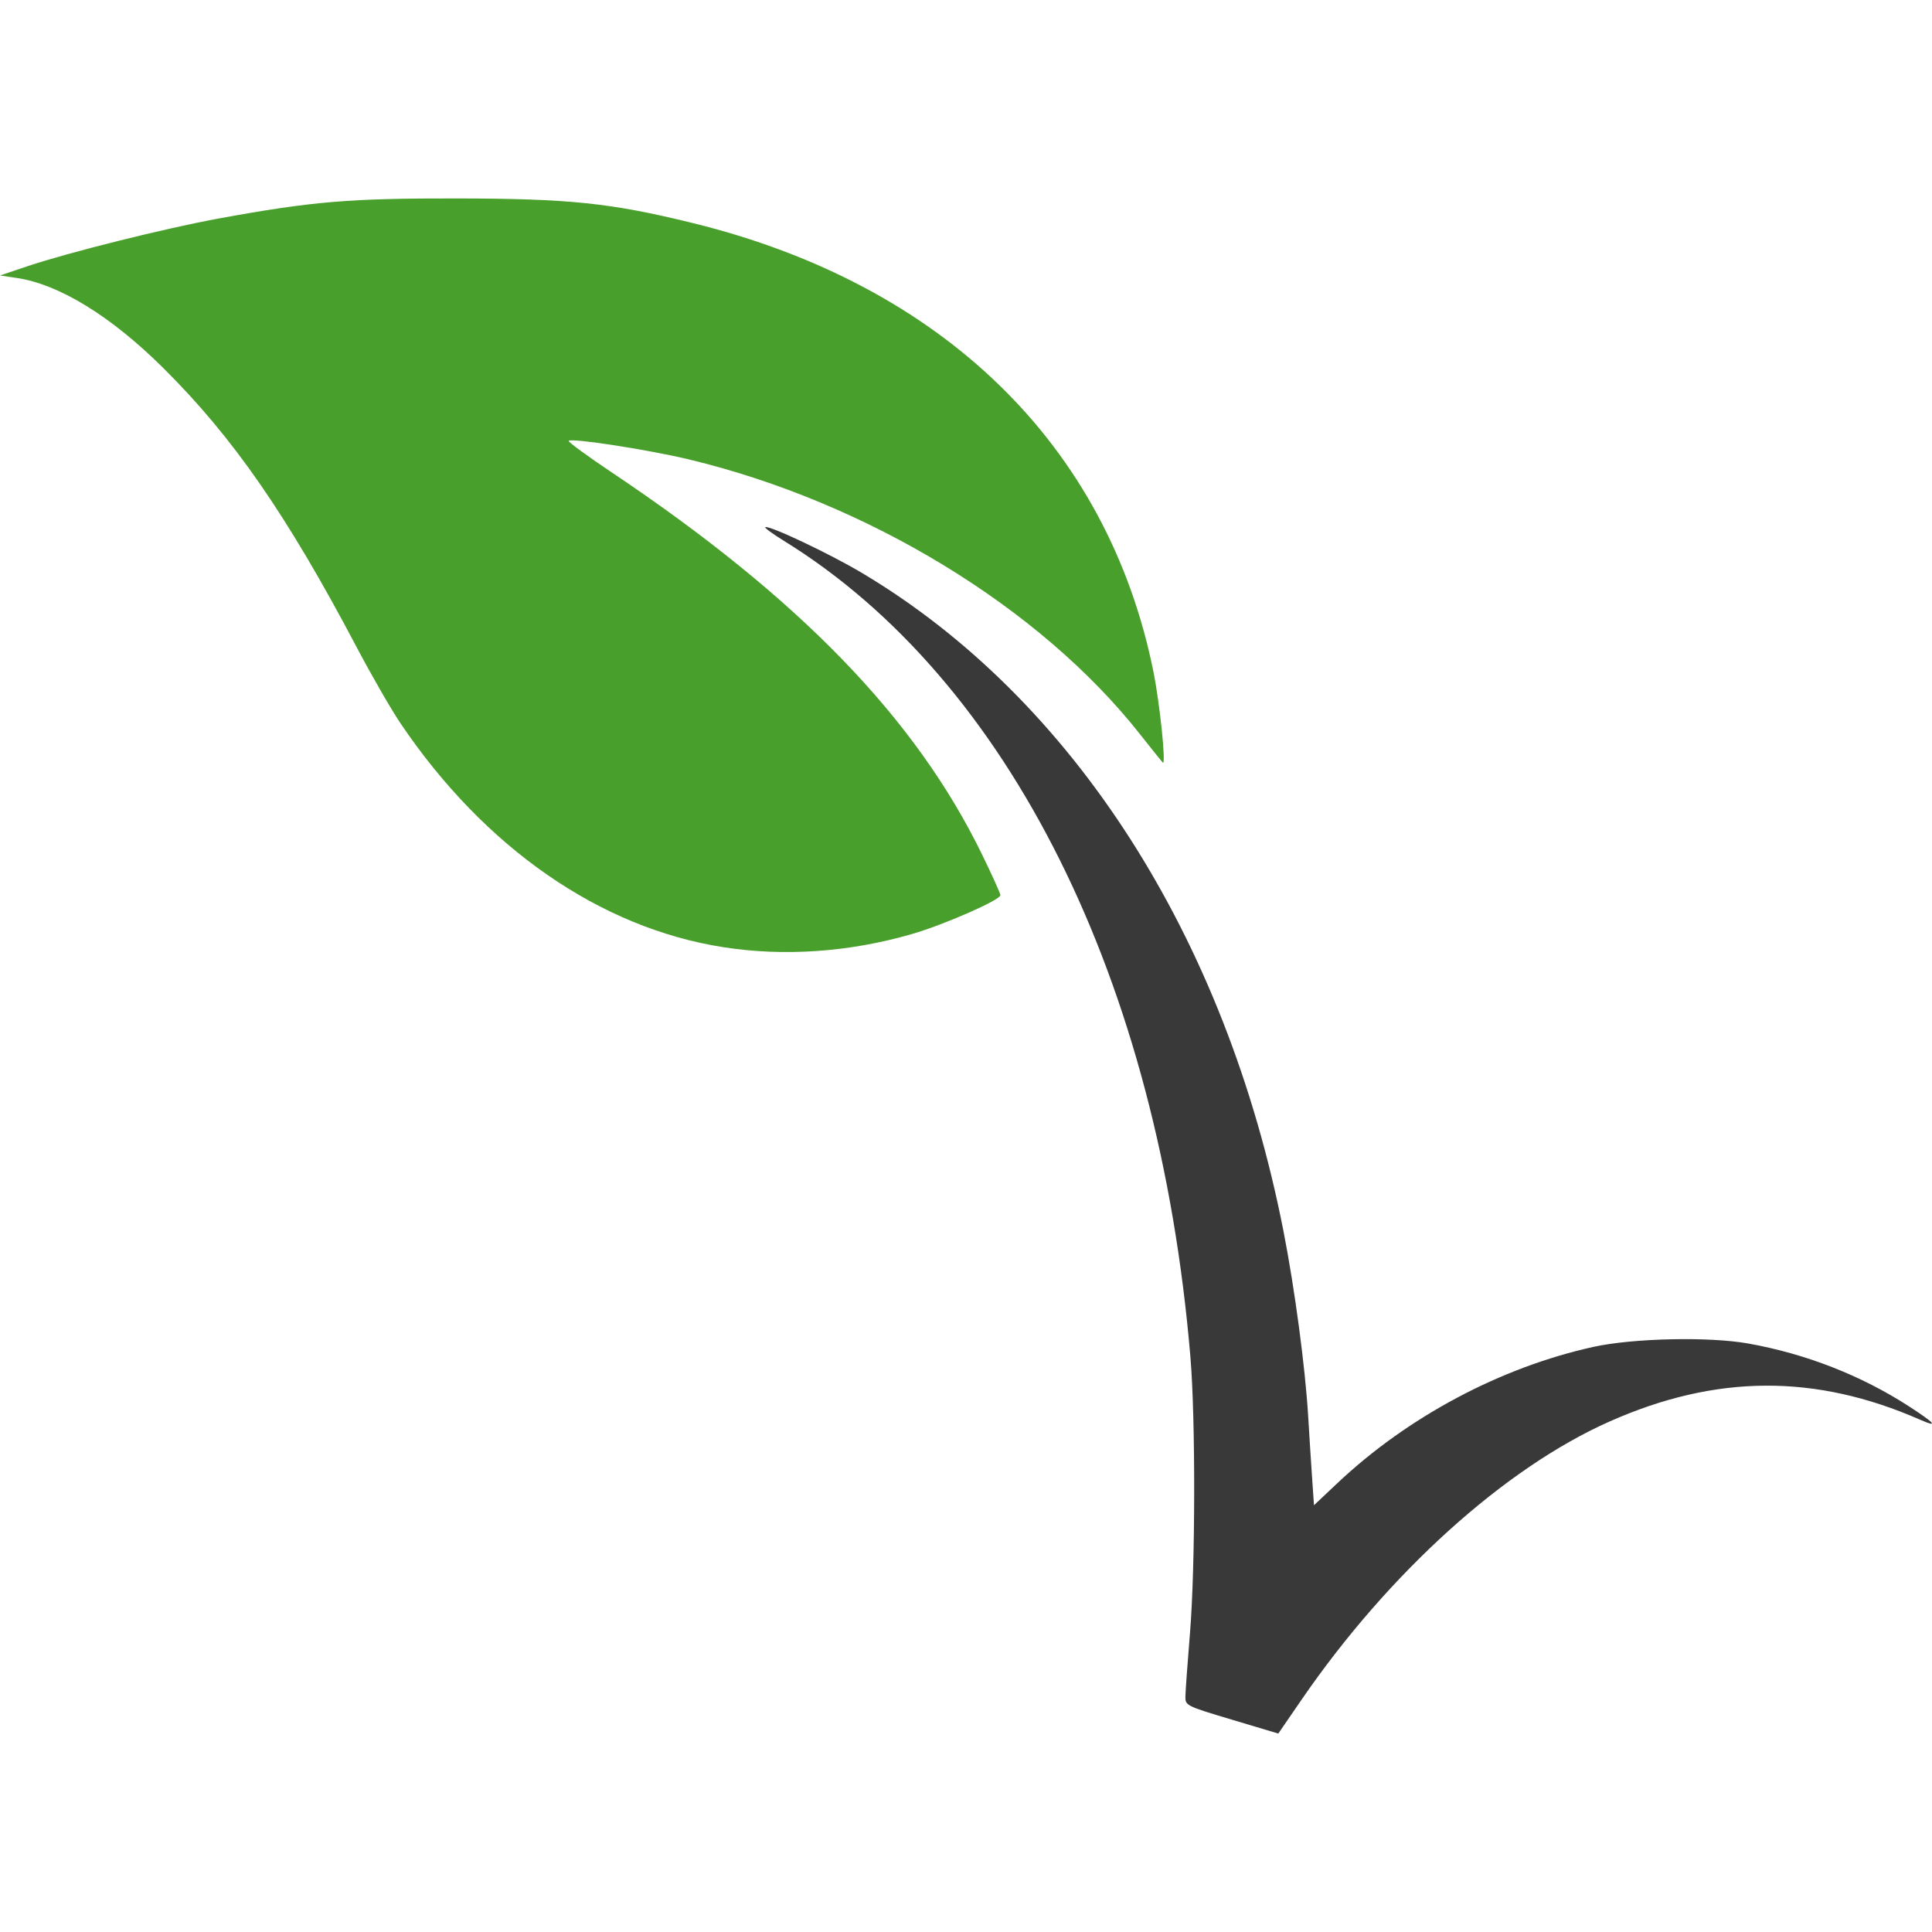
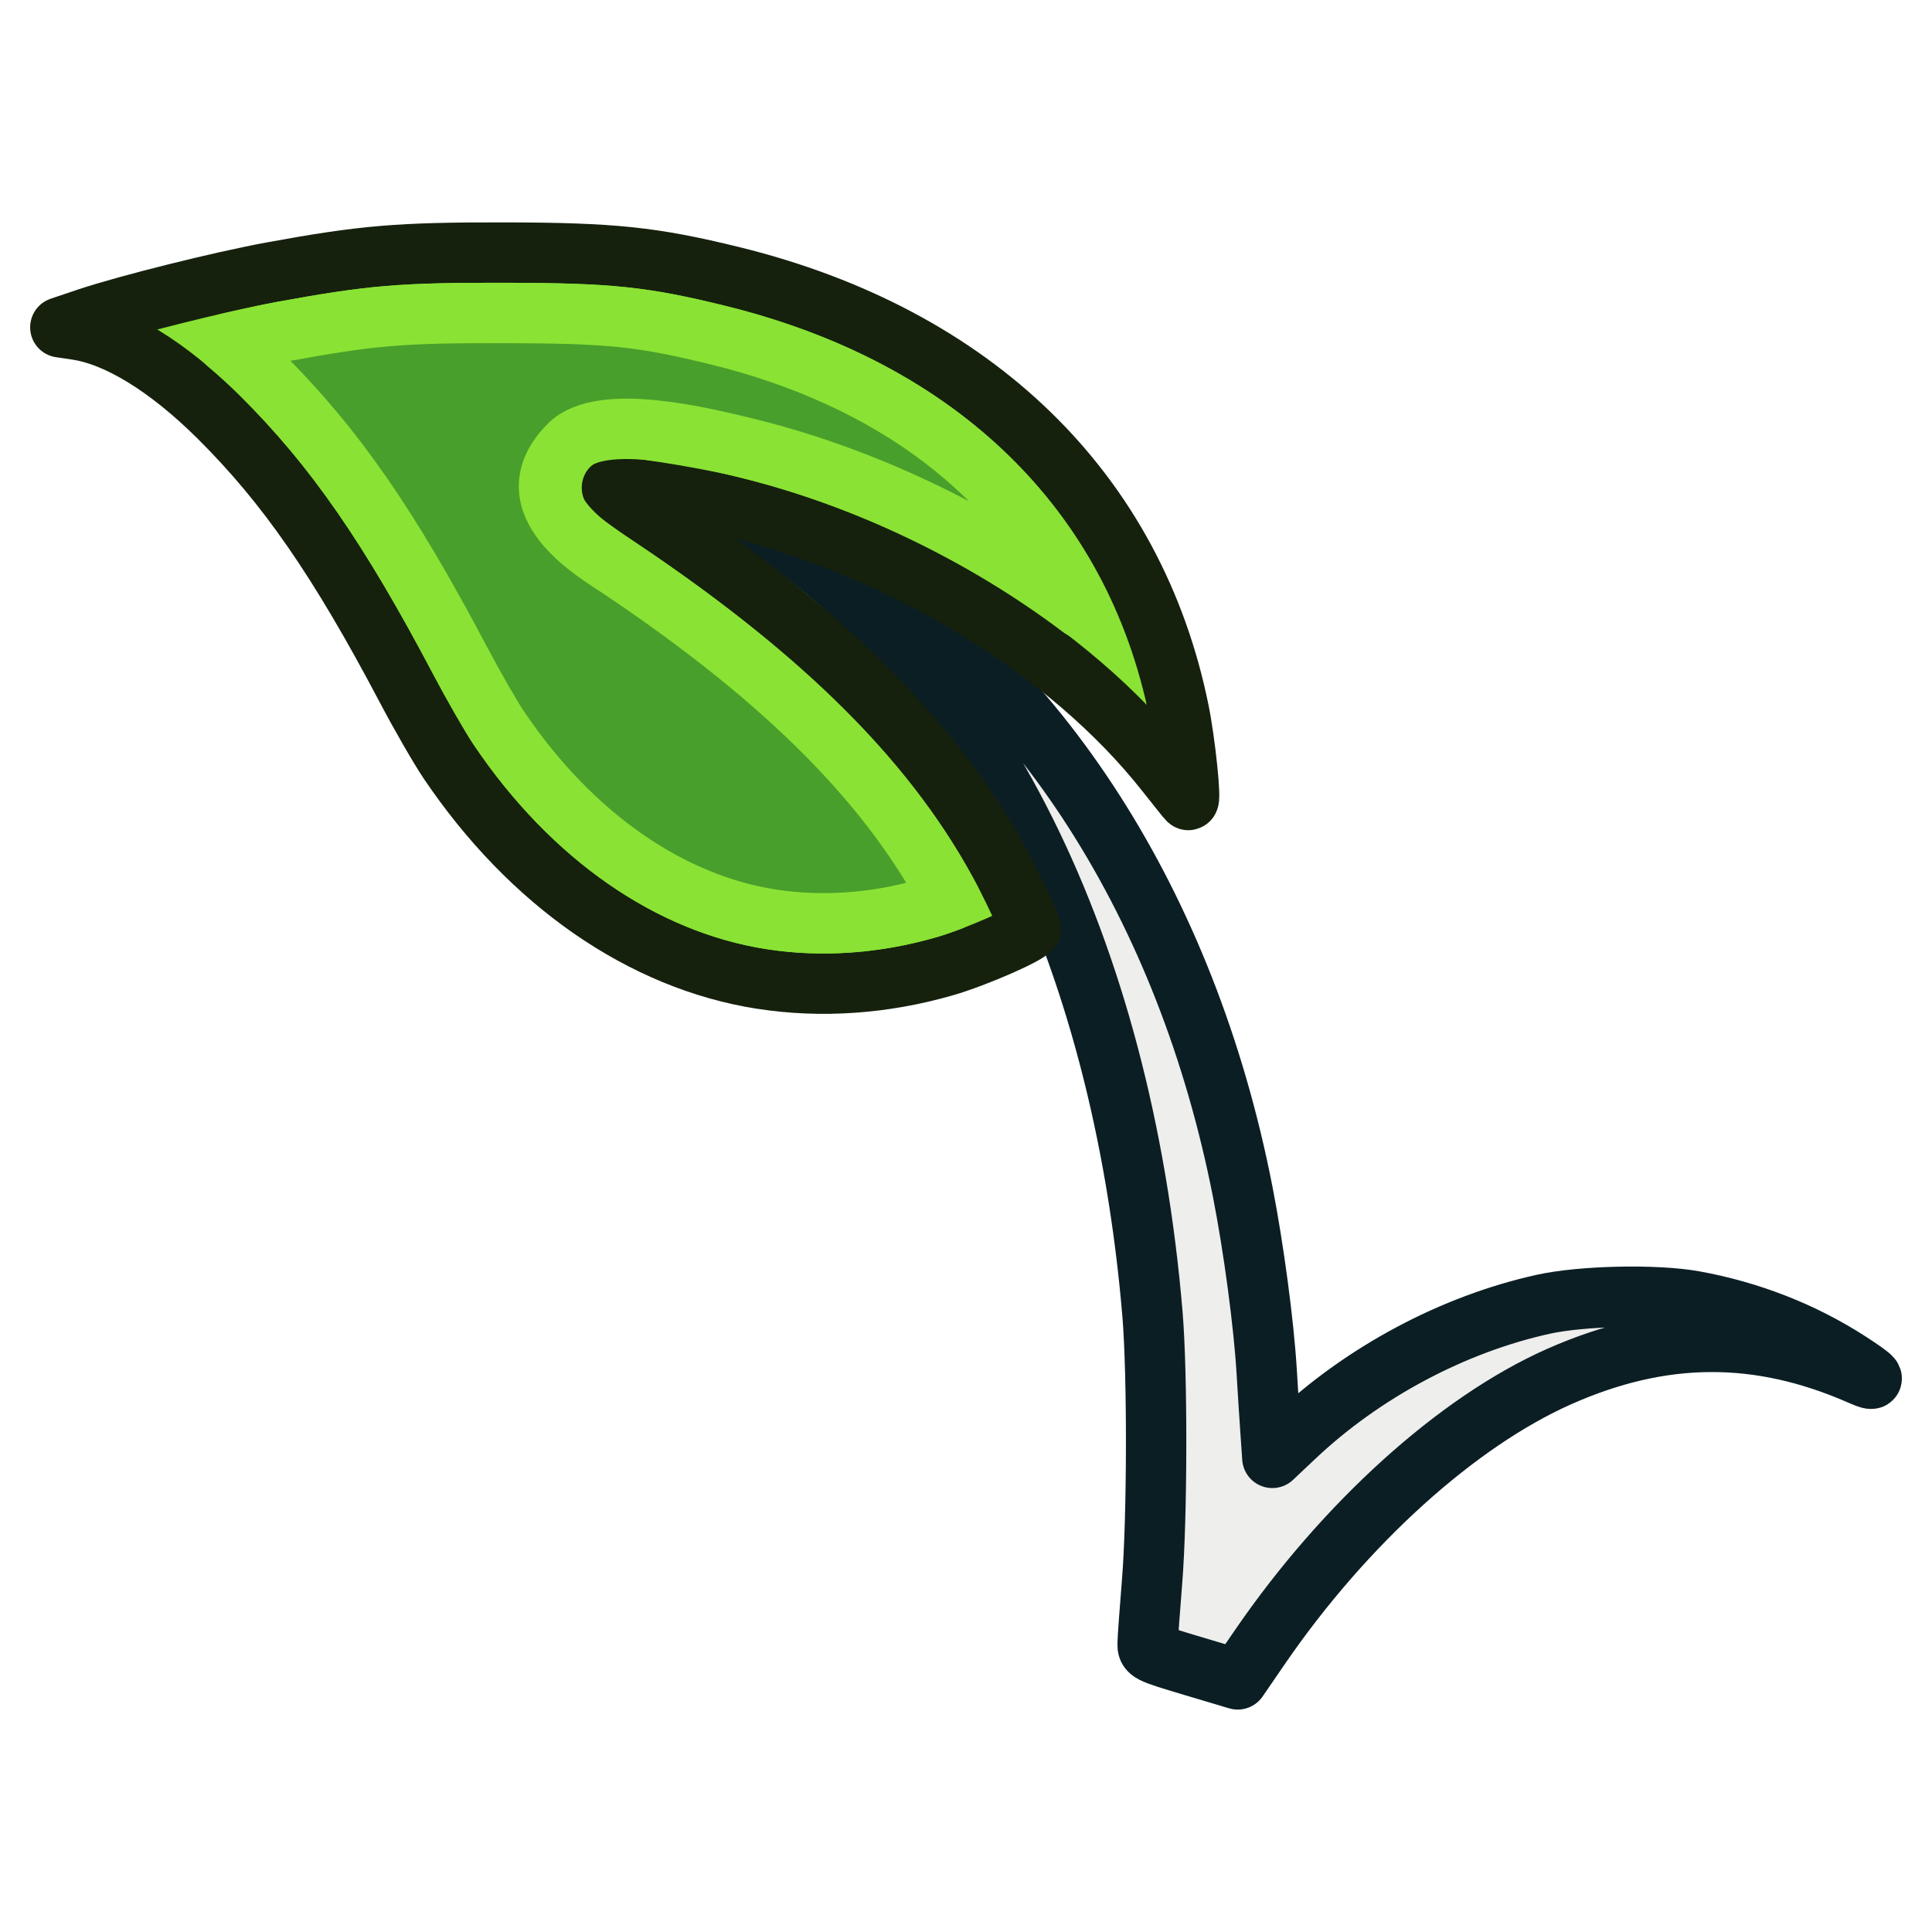
- <svg xmlns="http://www.w3.org/2000/svg" version="1.1" id="svg1447" width="128" height="128" viewBox="0 0 128 128">
-   <defs id="defs1451" />
-   <g id="layer1" style="display:inline" transform="translate(0,-534.6667)">
-     <path id="path5710" d="m 47.919,597.419 c -8.161,-1.27 -15.817,-6.58 -21.386,-14.833 -0.617,-0.915 -1.911,-3.16 -2.876,-4.989 -4.644,-8.806 -8.194,-13.935 -12.836,-18.545 -3.465,-3.441 -6.906,-5.556 -9.719,-5.971 L -1.2995412e-5,552.917 1.85,552.295 c 2.658,-0.894 9.127,-2.509 12.597,-3.144 6.258,-1.145 8.696,-1.35 15.881,-1.337 7.416,0.013 10.14,0.298 15.55,1.626 16.555,4.063 27.503,14.711 30.533,29.696 0.433,2.14 0.86,6.28 0.625,6.054 -0.063,-0.061 -0.74,-0.904 -1.505,-1.875 -6.606,-8.386 -18.06,-15.367 -29.873,-18.207 -2.683,-0.645 -7.783,-1.435 -7.982,-1.236 -0.06,0.06 1.216,0.995 2.834,2.079 12.436,8.327 20.161,16.299 24.567,25.354 0.662,1.361 1.204,2.563 1.204,2.67 0,0.317 -3.731,1.956 -5.853,2.571 -4.16,1.205 -8.453,1.505 -12.51,0.874 z" style="fill:#499f2b;stroke-width:0.221" />
-     <path id="path5706" d="m 81.608,648.597 c -3.051,-0.913 -3.084,-0.93 -3.071,-1.56 0.007,-0.351 0.143,-2.226 0.302,-4.167 0.359,-4.391 0.374,-14.199 0.028,-18.308 -2.1,-24.951 -12.017,-44.858 -26.931,-54.064 -0.727,-0.449 -1.283,-0.854 -1.237,-0.9 0.181,-0.181 4.244,1.738 6.411,3.029 13.976,8.325 24.1,24.123 27.914,43.558 0.757,3.858 1.454,9.075 1.648,12.347 0.072,1.213 0.188,3.028 0.257,4.033 l 0.126,1.827 1.535,-1.448 c 4.676,-4.411 10.813,-7.681 16.969,-9.041 2.628,-0.581 7.676,-0.691 10.277,-0.224 3.82,0.685 7.475,2.115 10.641,4.163 1.732,1.121 1.995,1.436 0.737,0.885 -6.945,-3.046 -13.528,-3.009 -20.568,0.114 -6.961,3.089 -14.642,10.028 -20.429,18.456 l -1.526,2.222 z" style="fill:#393939;stroke-width:0.221" />
+ <svg xmlns="http://www.w3.org/2000/svg" width="64" height="64" id="svg2869" version="1.1" viewBox="0 0 64 64">
+   <defs id="defs2871">
+     <linearGradient id="linearGradient5">
+       <stop style="stop-color:#ef2929;stop-opacity:1;" offset="0" id="stop19" />
+       <stop style="stop-color:#ef2929;stop-opacity:0;" offset="1" id="stop20" />
+     </linearGradient>
+     <linearGradient id="swatch18">
+       <stop style="stop-color:#ef2929;stop-opacity:1;" offset="0" id="stop18" />
+     </linearGradient>
+     <linearGradient id="swatch15">
+       <stop style="stop-color:#3d0000;stop-opacity:1;" offset="0" id="stop15" />
+     </linearGradient>
+     <linearGradient id="linearGradient5-1">
+       <stop style="stop-color:#ef2929;stop-opacity:1;" offset="0" id="stop5" />
+       <stop style="stop-color:#ef2929;stop-opacity:0;" offset="1" id="stop6" />
+     </linearGradient>
+     <linearGradient id="linearGradient3836-9">
+       <stop style="stop-color:#a40000;stop-opacity:1" offset="0" id="stop3838-8" />
+       <stop style="stop-color:#ef2929;stop-opacity:1" offset="1" id="stop3840-1" />
+     </linearGradient>
+   </defs>
+   <g id="layer3" style="display:inline">
+     <path id="path5706" d="m 39.506,55.186 c -1.48,-0.443 -1.496,-0.451 -1.489,-0.757 0.003,-0.17 0.07,-1.08 0.146,-2.021 0.174,-2.13 0.181,-6.888 0.014,-8.881 C 37.158,31.423 32.349,21.767 25.117,17.301 24.764,17.083 24.494,16.887 24.517,16.864 c 0.088,-0.088 2.058,0.843 3.109,1.469 6.777,4.038 11.687,11.702 13.537,21.129 0.367,1.872 0.705,4.402 0.799,5.99 0.035,0.588 0.091,1.469 0.125,1.956 l 0.061,0.886 0.744,-0.702 c 2.268,-2.14 5.244,-3.726 8.229,-4.386 1.274,-0.282 3.723,-0.335 4.984,-0.109 1.852,0.332 3.625,1.026 5.16,2.02 0.84,0.544 0.968,0.697 0.357,0.429 -3.368,-1.478 -6.56,-1.46 -9.974,0.055 -3.376,1.498 -7.101,4.865 -9.907,8.953 l -0.74,1.078 z" style="display:inline;fill:#eeeeec;stroke:#0b1e23;stroke-width:2;stroke-linecap:round;stroke-linejoin:round;stroke-dasharray:none;stroke-opacity:1" />
+     <path id="path5710" d="M 25.238,32.43 C 21.28,31.813 17.568,29.238 14.867,25.234 14.568,24.79 13.94,23.702 13.472,22.814 11.22,18.542 9.499,16.055 7.248,13.818 5.567,12.149 3.898,11.123 2.534,10.922 l -0.535,-0.079 0.897,-0.302 C 4.186,10.107 7.323,9.324 9.006,9.016 12.04,8.46 13.223,8.361 16.707,8.367 c 3.596,0.006 4.917,0.145 7.541,0.789 8.028,1.971 13.337,7.136 14.807,14.405 0.21,1.038 0.417,3.046 0.303,2.937 -0.031,-0.029 -0.359,-0.439 -0.73,-0.909 C 35.424,21.52 29.87,18.133 24.141,16.756 22.84,16.443 20.367,16.06 20.271,16.156 c -0.029,0.029 0.589,0.483 1.374,1.008 6.031,4.039 9.777,7.906 11.914,12.299 0.321,0.66 0.584,1.243 0.584,1.295 0,0.154 -1.81,0.949 -2.838,1.247 -2.017,0.585 -4.099,0.73 -6.066,0.424 z" style="display:inline;fill:#8ae234;stroke:#15210d;stroke-width:2;stroke-linecap:round;stroke-linejoin:round;stroke-dasharray:none;stroke-opacity:1" />
+     <path id="path17" d="m 16.213,10.096 c 3.402,0.006 4.421,0.115 6.832,0.707 5.62,1.379 9.599,4.451 11.648,8.74 -3.141,-2.372 -6.989,-4.227 -10.84,-5.152 -1.271,-0.306 -4.518,-1.111 -5.561,-0.068 -1.876,1.876 0.859,3.437 1.621,3.947 5.408,3.621 8.698,6.999 10.602,10.631 -0.262,0.1 -0.512,0.186 -0.727,0.248 -1.695,0.491 -3.42,0.608 -5.029,0.357 -3.203,-0.499 -6.353,-2.616 -8.721,-6.125 C 15.81,23.042 15.237,22.052 14.799,21.221 12.565,16.986 10.808,14.417 8.434,12.059 8.082,11.709 7.718,11.381 7.348,11.07 8.007,10.918 8.636,10.78 9.119,10.691 11.982,10.168 12.901,10.09 16.213,10.096 Z" style="display:inline;fill:#499f2b;stroke:#8ae234;stroke-width:1.933;stroke-linecap:round;stroke-linejoin:round;stroke-dasharray:none;stroke-opacity:1" transform="matrix(1.034539,0,0,1.034852,-0.06940744,-0.08041126)" />
  </g>
</svg>
